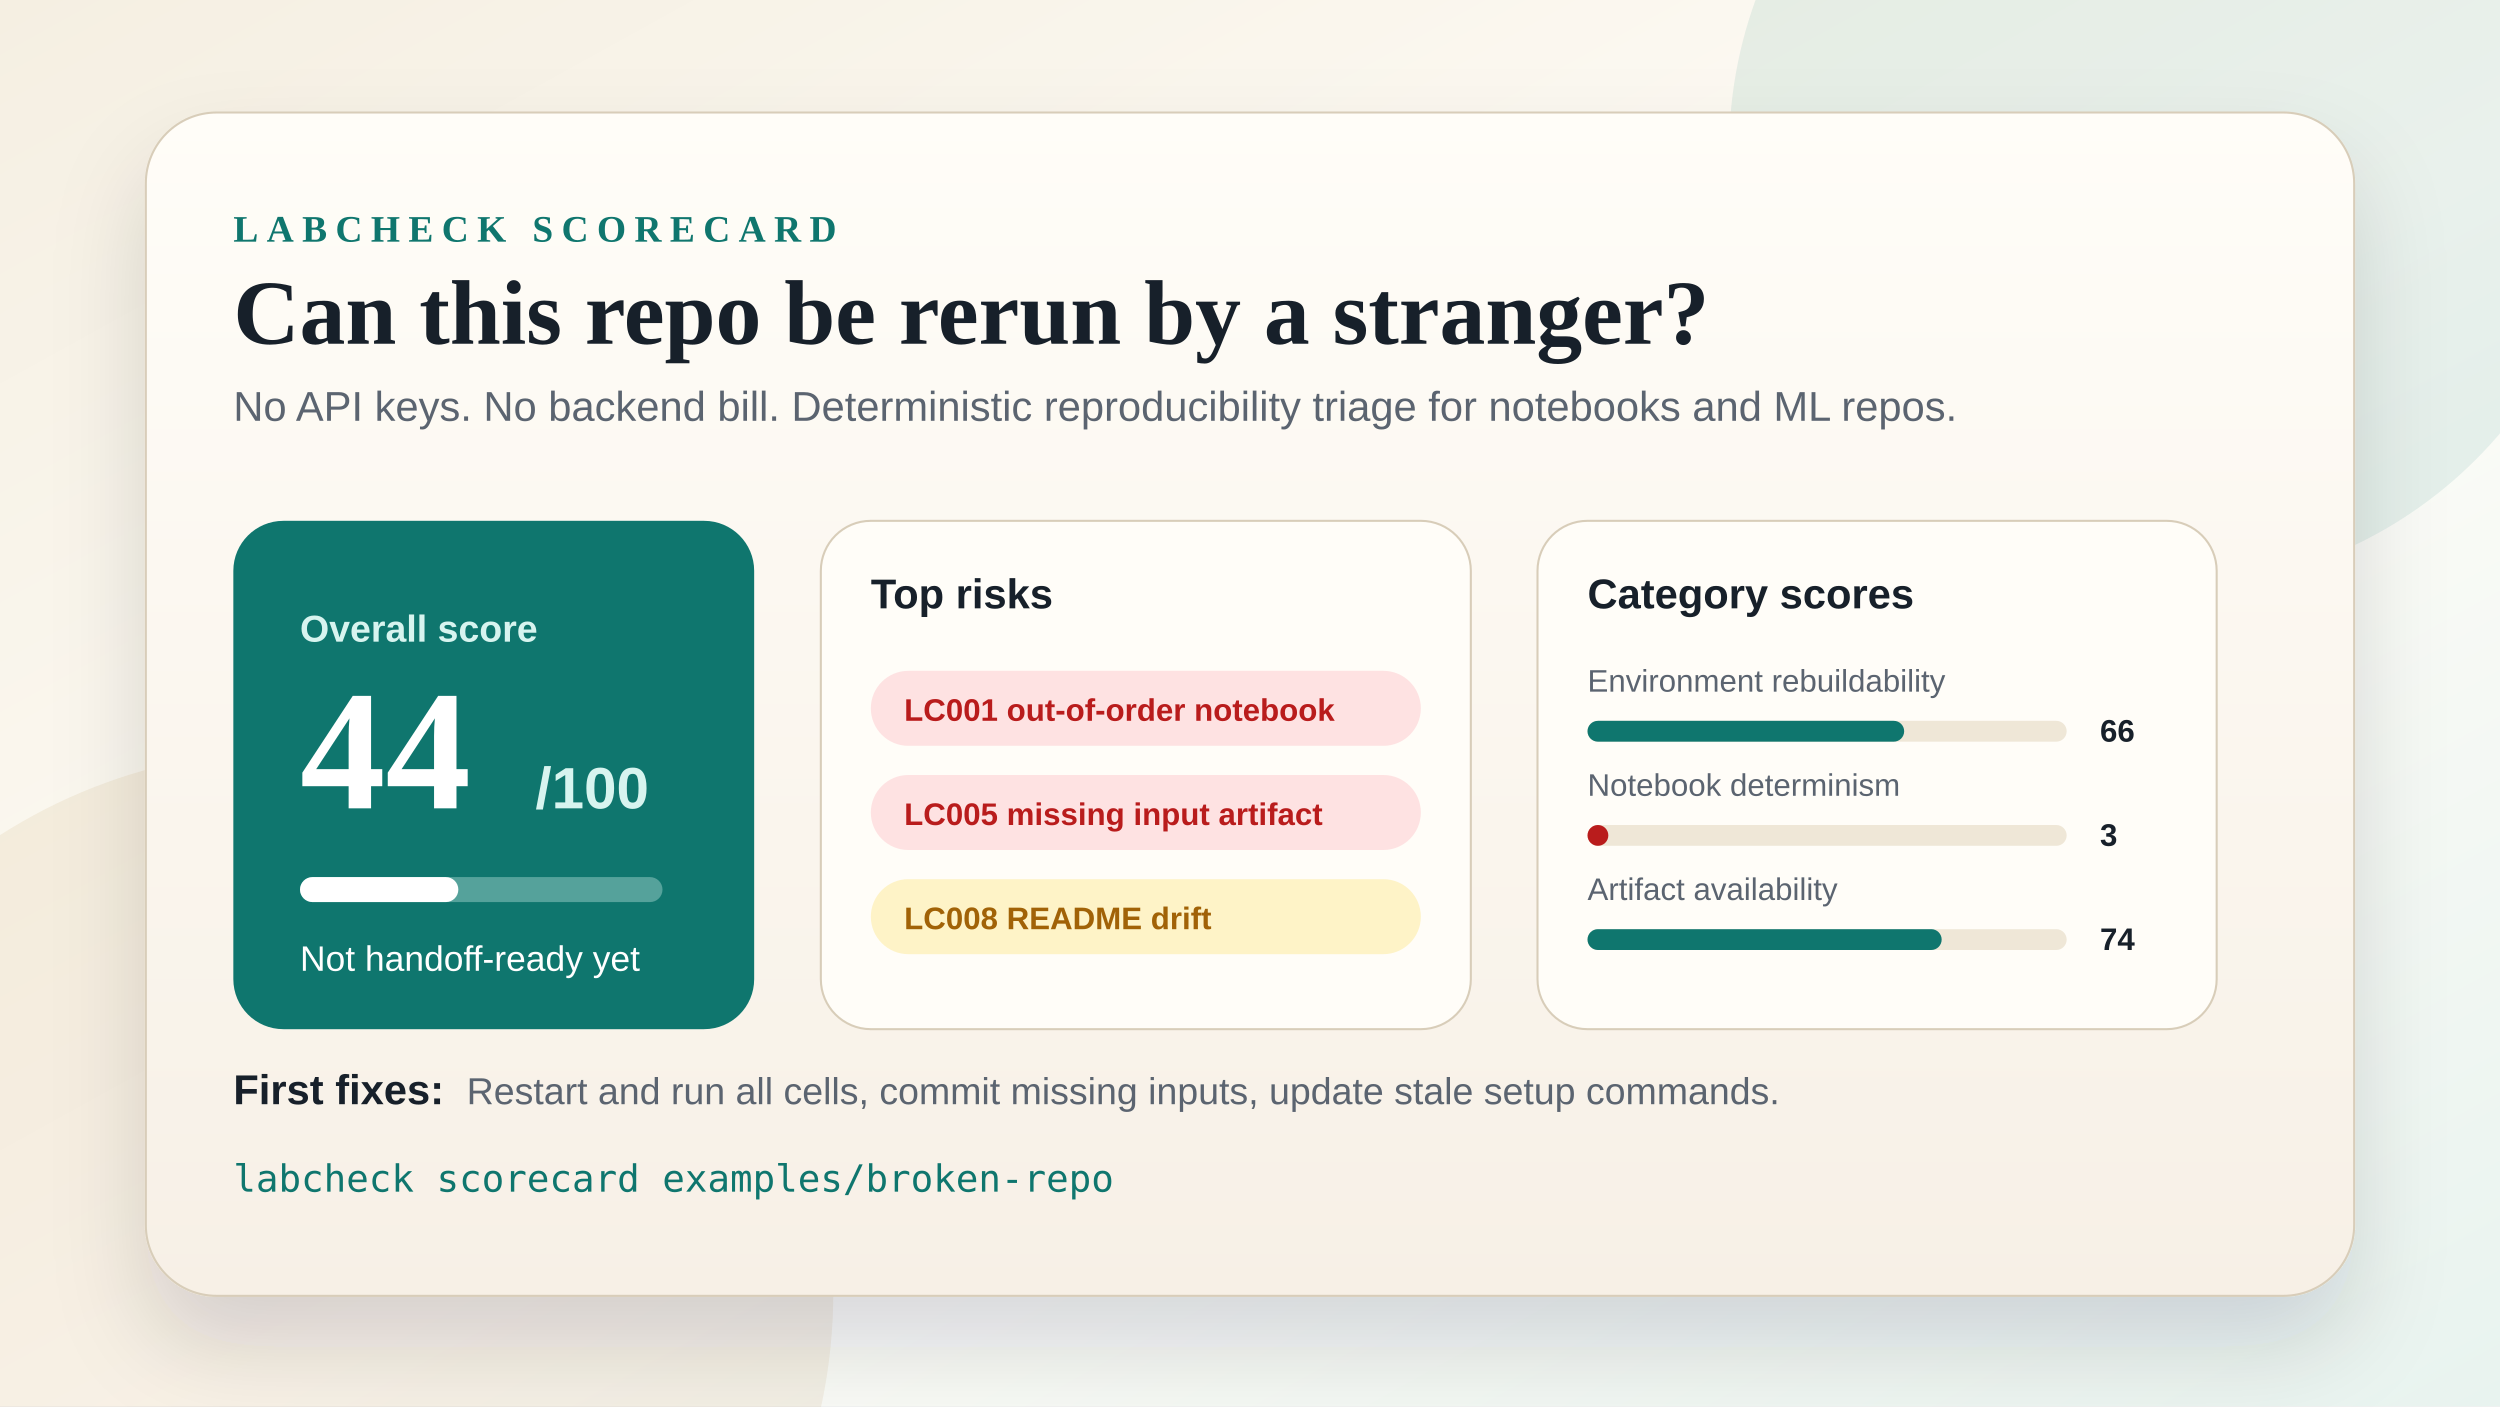
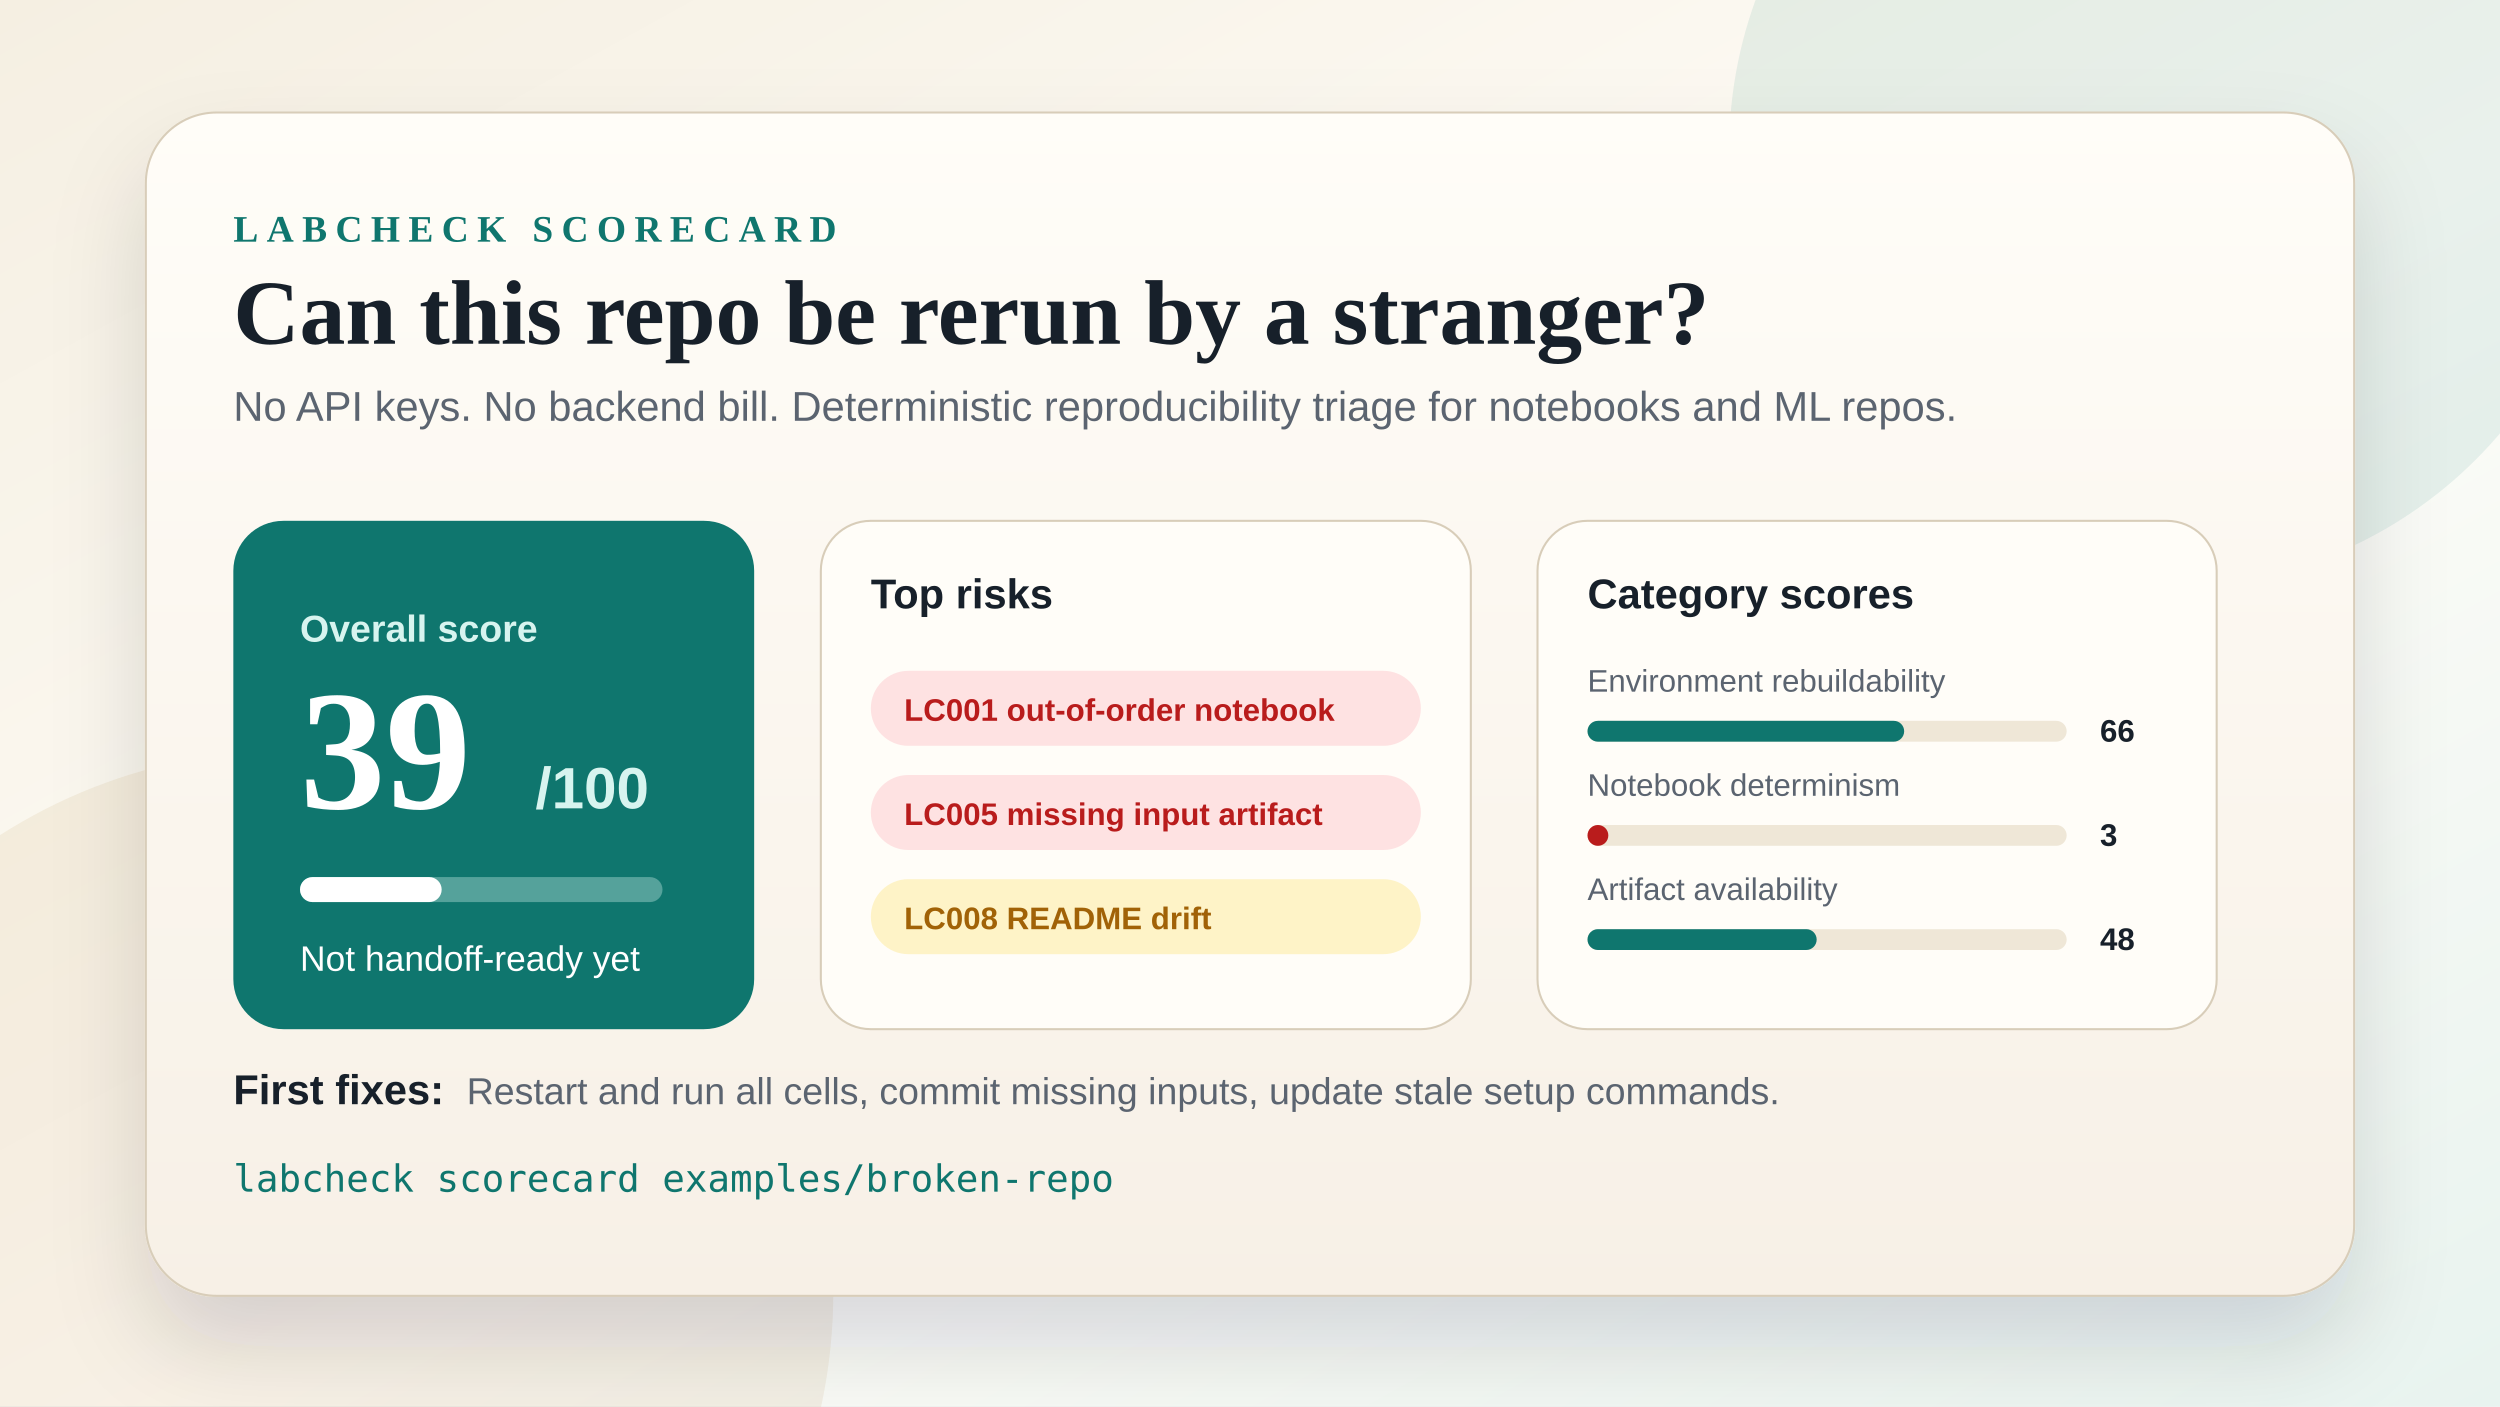
<svg xmlns="http://www.w3.org/2000/svg" width="1200" height="675" viewBox="0 0 1200 675" role="img" aria-labelledby="title desc">
  <defs>
    <linearGradient id="bg" x1="0" x2="1" y1="0" y2="1">
      <stop offset="0%" stop-color="#f5efe2" />
      <stop offset="55%" stop-color="#fffdf8" />
      <stop offset="100%" stop-color="#e8f3ef" />
    </linearGradient>
    <linearGradient id="panel" x1="0" x2="0" y1="0" y2="1">
      <stop offset="0%" stop-color="#fffdf8" />
      <stop offset="100%" stop-color="#f7f0e6" />
    </linearGradient>
    <filter id="shadow" x="-10%" y="-10%" width="120%" height="120%">
      <feDropShadow dx="0" dy="24" stdDeviation="22" flood-color="#17202a" flood-opacity="0.14" />
    </filter>
  </defs>
  <rect width="1200" height="675" fill="url(#bg)" />
  <circle cx="1040" cy="72" r="210" fill="#0f766e" opacity="0.09" />
  <circle cx="140" cy="620" r="260" fill="#a16207" opacity="0.08" />
  <rect x="70" y="54" width="1060" height="568" rx="34" fill="url(#panel)" stroke="#d8cdb9" filter="url(#shadow)" />
  <text x="112" y="116" fill="#0f766e" font-family="Georgia, 'Times New Roman', serif" font-size="18" font-weight="700" letter-spacing="4">LABCHECK SCORECARD</text>
  <text x="112" y="165" fill="#17202a" font-family="Georgia, 'Times New Roman', serif" font-size="44" font-weight="700">Can this repo be rerun by a stranger?</text>
  <text x="112" y="202" fill="#5b6470" font-family="Arial, sans-serif" font-size="20">No API keys. No backend bill. Deterministic reproducibility triage for notebooks and ML repos.</text>
  <g transform="translate(112 250)">
    <rect width="250" height="244" rx="24" fill="#0f766e" />
    <text x="32" y="58" fill="#d7f4ef" font-family="Arial, sans-serif" font-size="18" font-weight="700">Overall score</text>
-     <text x="32" y="138" fill="#ffffff" font-family="Georgia, 'Times New Roman', serif" font-size="82" font-weight="700">44</text>
+     <text x="32" y="138" fill="#ffffff" font-family="Georgia, 'Times New Roman', serif" font-size="82" font-weight="700">39</text>
    <text x="145" y="138" fill="#d7f4ef" font-family="Arial, sans-serif" font-size="28" font-weight="700">/100</text>
    <rect x="32" y="171" width="174" height="12" rx="6" fill="#d7f4ef" opacity="0.35" />
-     <rect x="32" y="171" width="76" height="12" rx="6" fill="#ffffff" />
+     <rect x="32" y="171" width="68" height="12" rx="6" fill="#ffffff" />
    <text x="32" y="216" fill="#ffffff" font-family="Arial, sans-serif" font-size="17">Not handoff-ready yet</text>
  </g>
  <g transform="translate(394 250)">
    <rect width="312" height="244" rx="24" fill="#fffdf8" stroke="#d8cdb9" />
    <text x="24" y="42" fill="#17202a" font-family="Arial, sans-serif" font-size="20" font-weight="700">Top risks</text>
    <g transform="translate(24 72)">
      <rect width="264" height="36" rx="18" fill="#fee2e2" />
      <text x="16" y="24" fill="#b91c1c" font-family="Arial, sans-serif" font-size="15" font-weight="700">LC001 out-of-order notebook</text>
    </g>
    <g transform="translate(24 122)">
      <rect width="264" height="36" rx="18" fill="#fee2e2" />
      <text x="16" y="24" fill="#b91c1c" font-family="Arial, sans-serif" font-size="15" font-weight="700">LC005 missing input artifact</text>
    </g>
    <g transform="translate(24 172)">
      <rect width="264" height="36" rx="18" fill="#fef3c7" />
      <text x="16" y="24" fill="#a16207" font-family="Arial, sans-serif" font-size="15" font-weight="700">LC008 README drift</text>
    </g>
  </g>
  <g transform="translate(738 250)">
    <rect width="326" height="244" rx="24" fill="#fffdf8" stroke="#d8cdb9" />
    <text x="24" y="42" fill="#17202a" font-family="Arial, sans-serif" font-size="20" font-weight="700">Category scores</text>
    <g font-family="Arial, sans-serif" font-size="15" fill="#5b6470">
      <text x="24" y="82">Environment rebuildability</text>
      <rect x="24" y="96" width="230" height="10" rx="5" fill="#efe7d7" />
      <rect x="24" y="96" width="152" height="10" rx="5" fill="#0f766e" />
      <text x="270" y="106" fill="#17202a" font-weight="700">66</text>
      <text x="24" y="132">Notebook determinism</text>
      <rect x="24" y="146" width="230" height="10" rx="5" fill="#efe7d7" />
      <rect x="24" y="146" width="10" height="10" rx="5" fill="#b91c1c" />
      <text x="270" y="156" fill="#17202a" font-weight="700">3</text>
      <text x="24" y="182">Artifact availability</text>
      <rect x="24" y="196" width="230" height="10" rx="5" fill="#efe7d7" />
-       <rect x="24" y="196" width="170" height="10" rx="5" fill="#0f766e" />
-       <text x="270" y="206" fill="#17202a" font-weight="700">74</text>
+       <rect x="24" y="196" width="110" height="10" rx="5" fill="#0f766e" />
+       <text x="270" y="206" fill="#17202a" font-weight="700">48</text>
    </g>
  </g>
  <g transform="translate(112 530)">
    <text x="0" y="0" fill="#17202a" font-family="Arial, sans-serif" font-size="20" font-weight="700">First fixes:</text>
    <text x="112" y="0" fill="#5b6470" font-family="Arial, sans-serif" font-size="18">Restart and run all cells, commit missing inputs, update stale setup commands.</text>
    <text x="0" y="42" fill="#0f766e" font-family="Consolas, monospace" font-size="18">labcheck scorecard examples/broken-repo</text>
  </g>
</svg>
